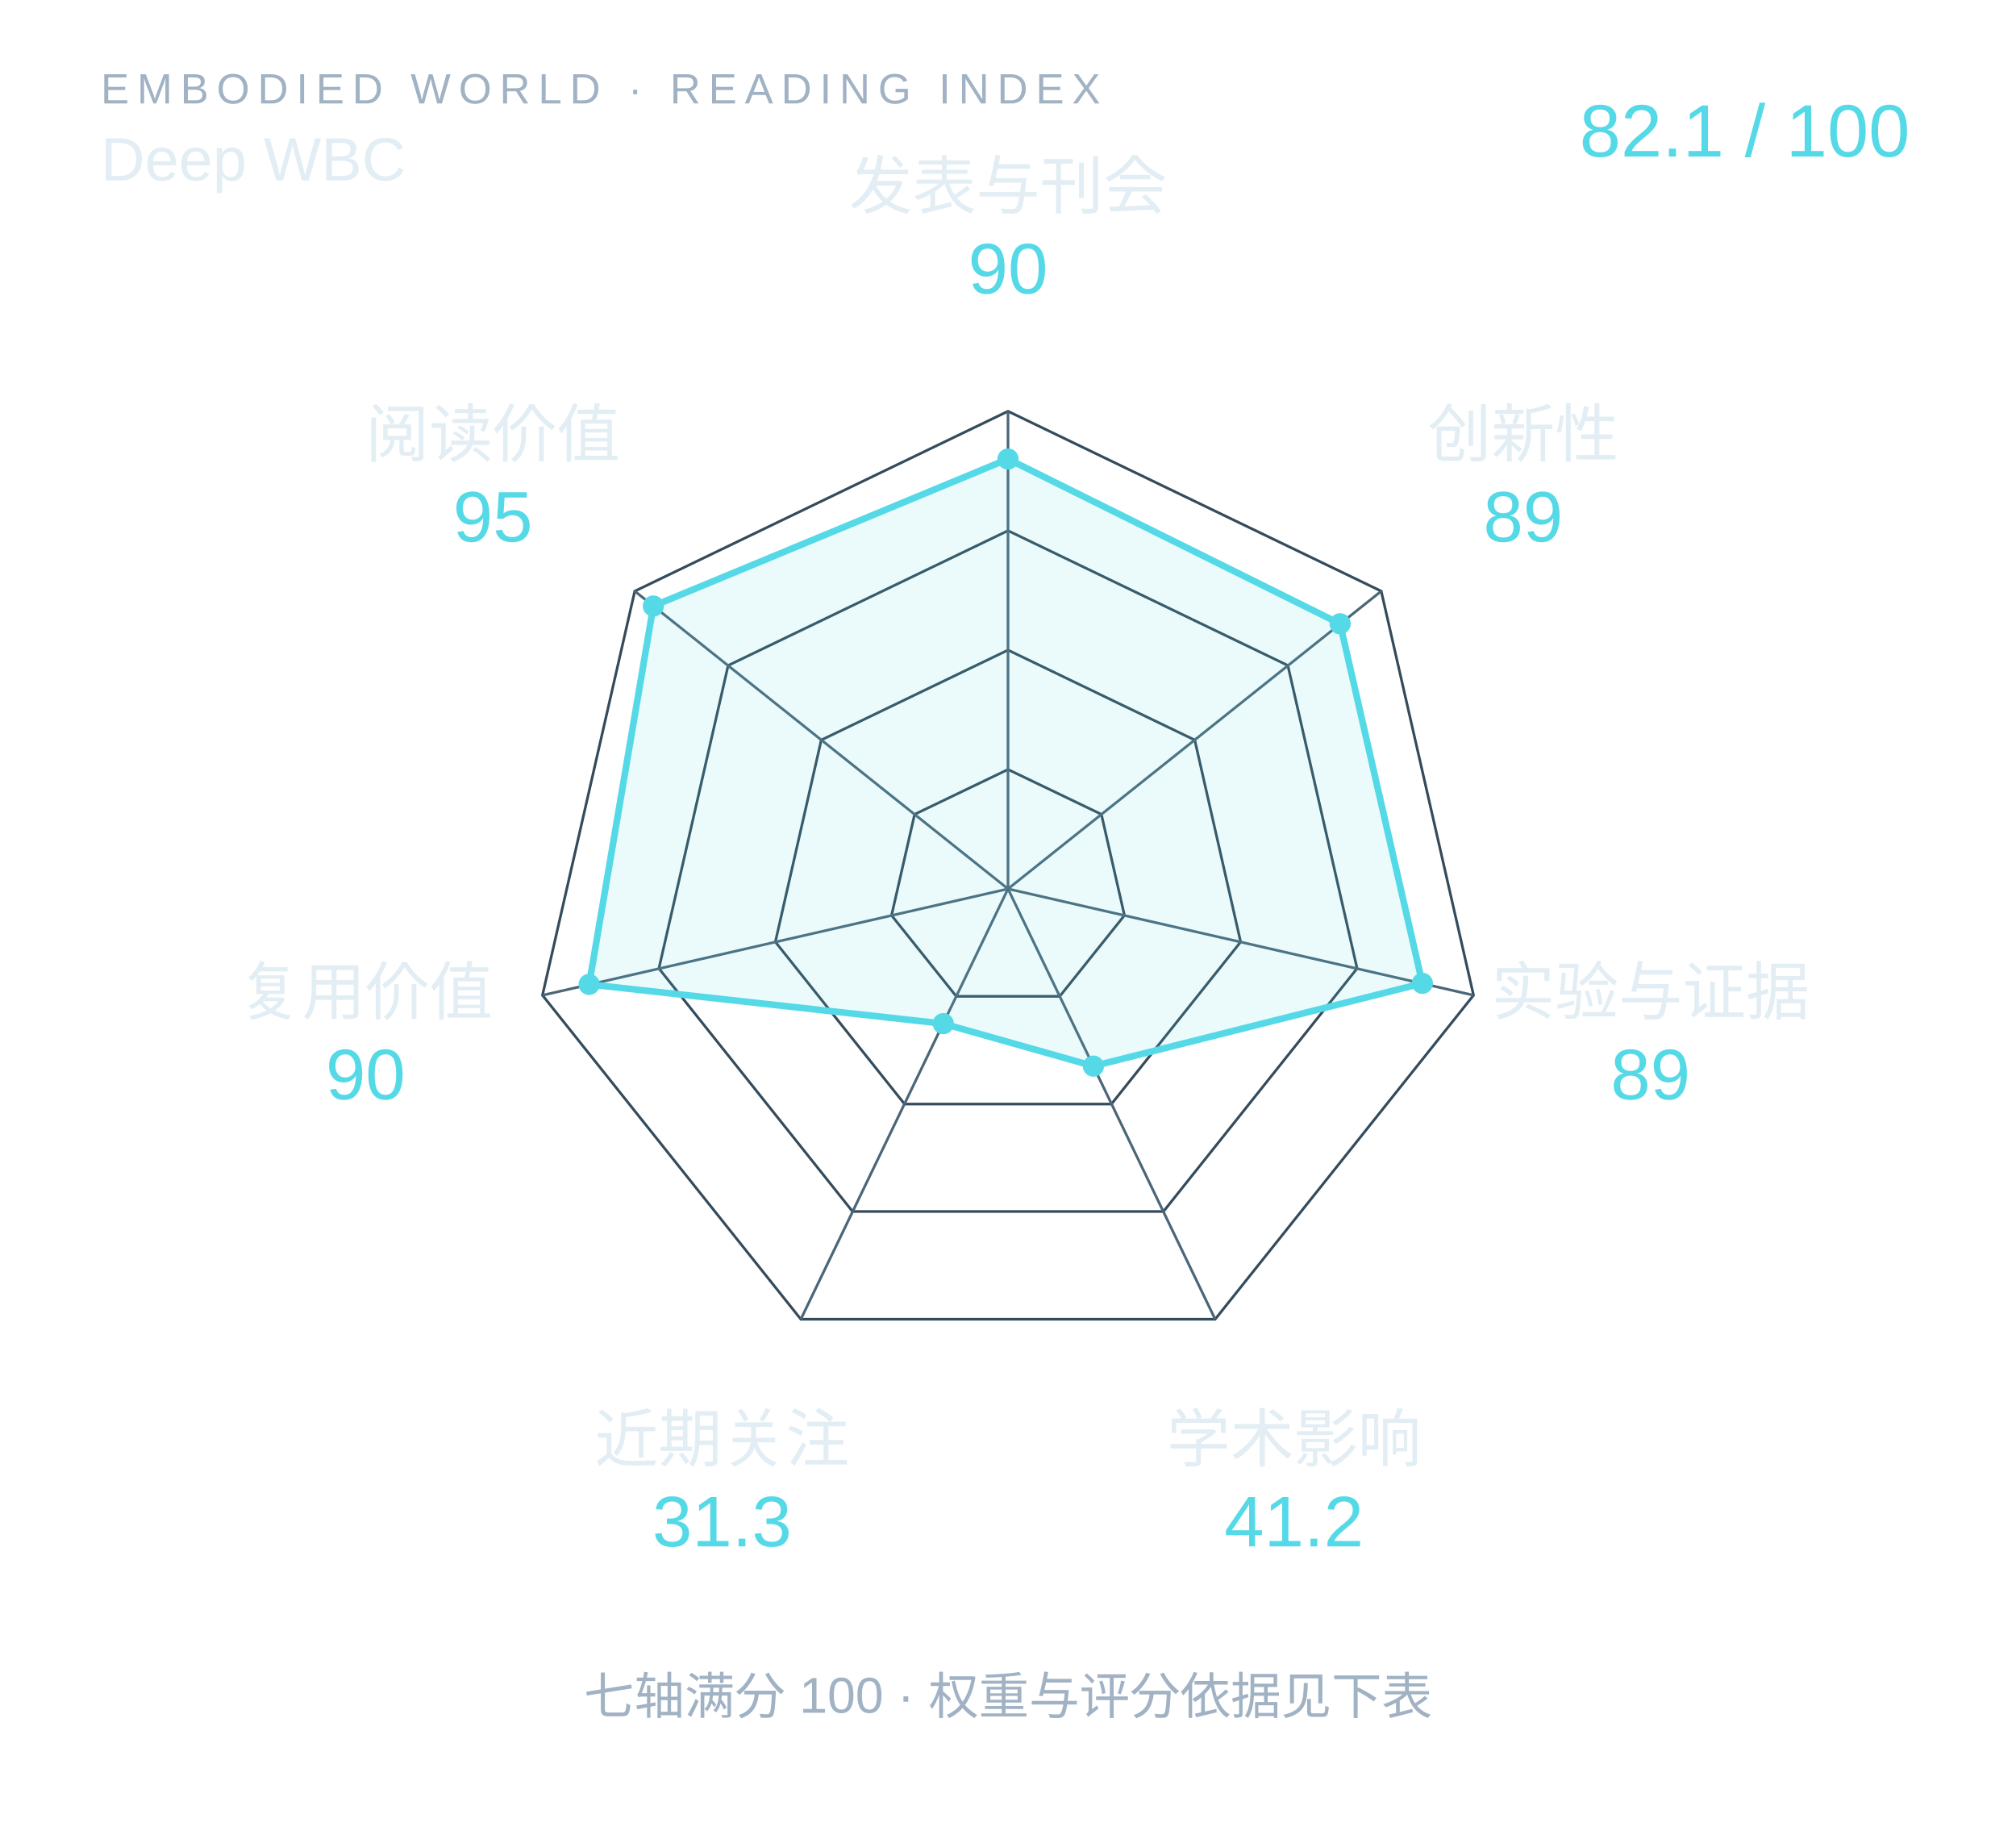
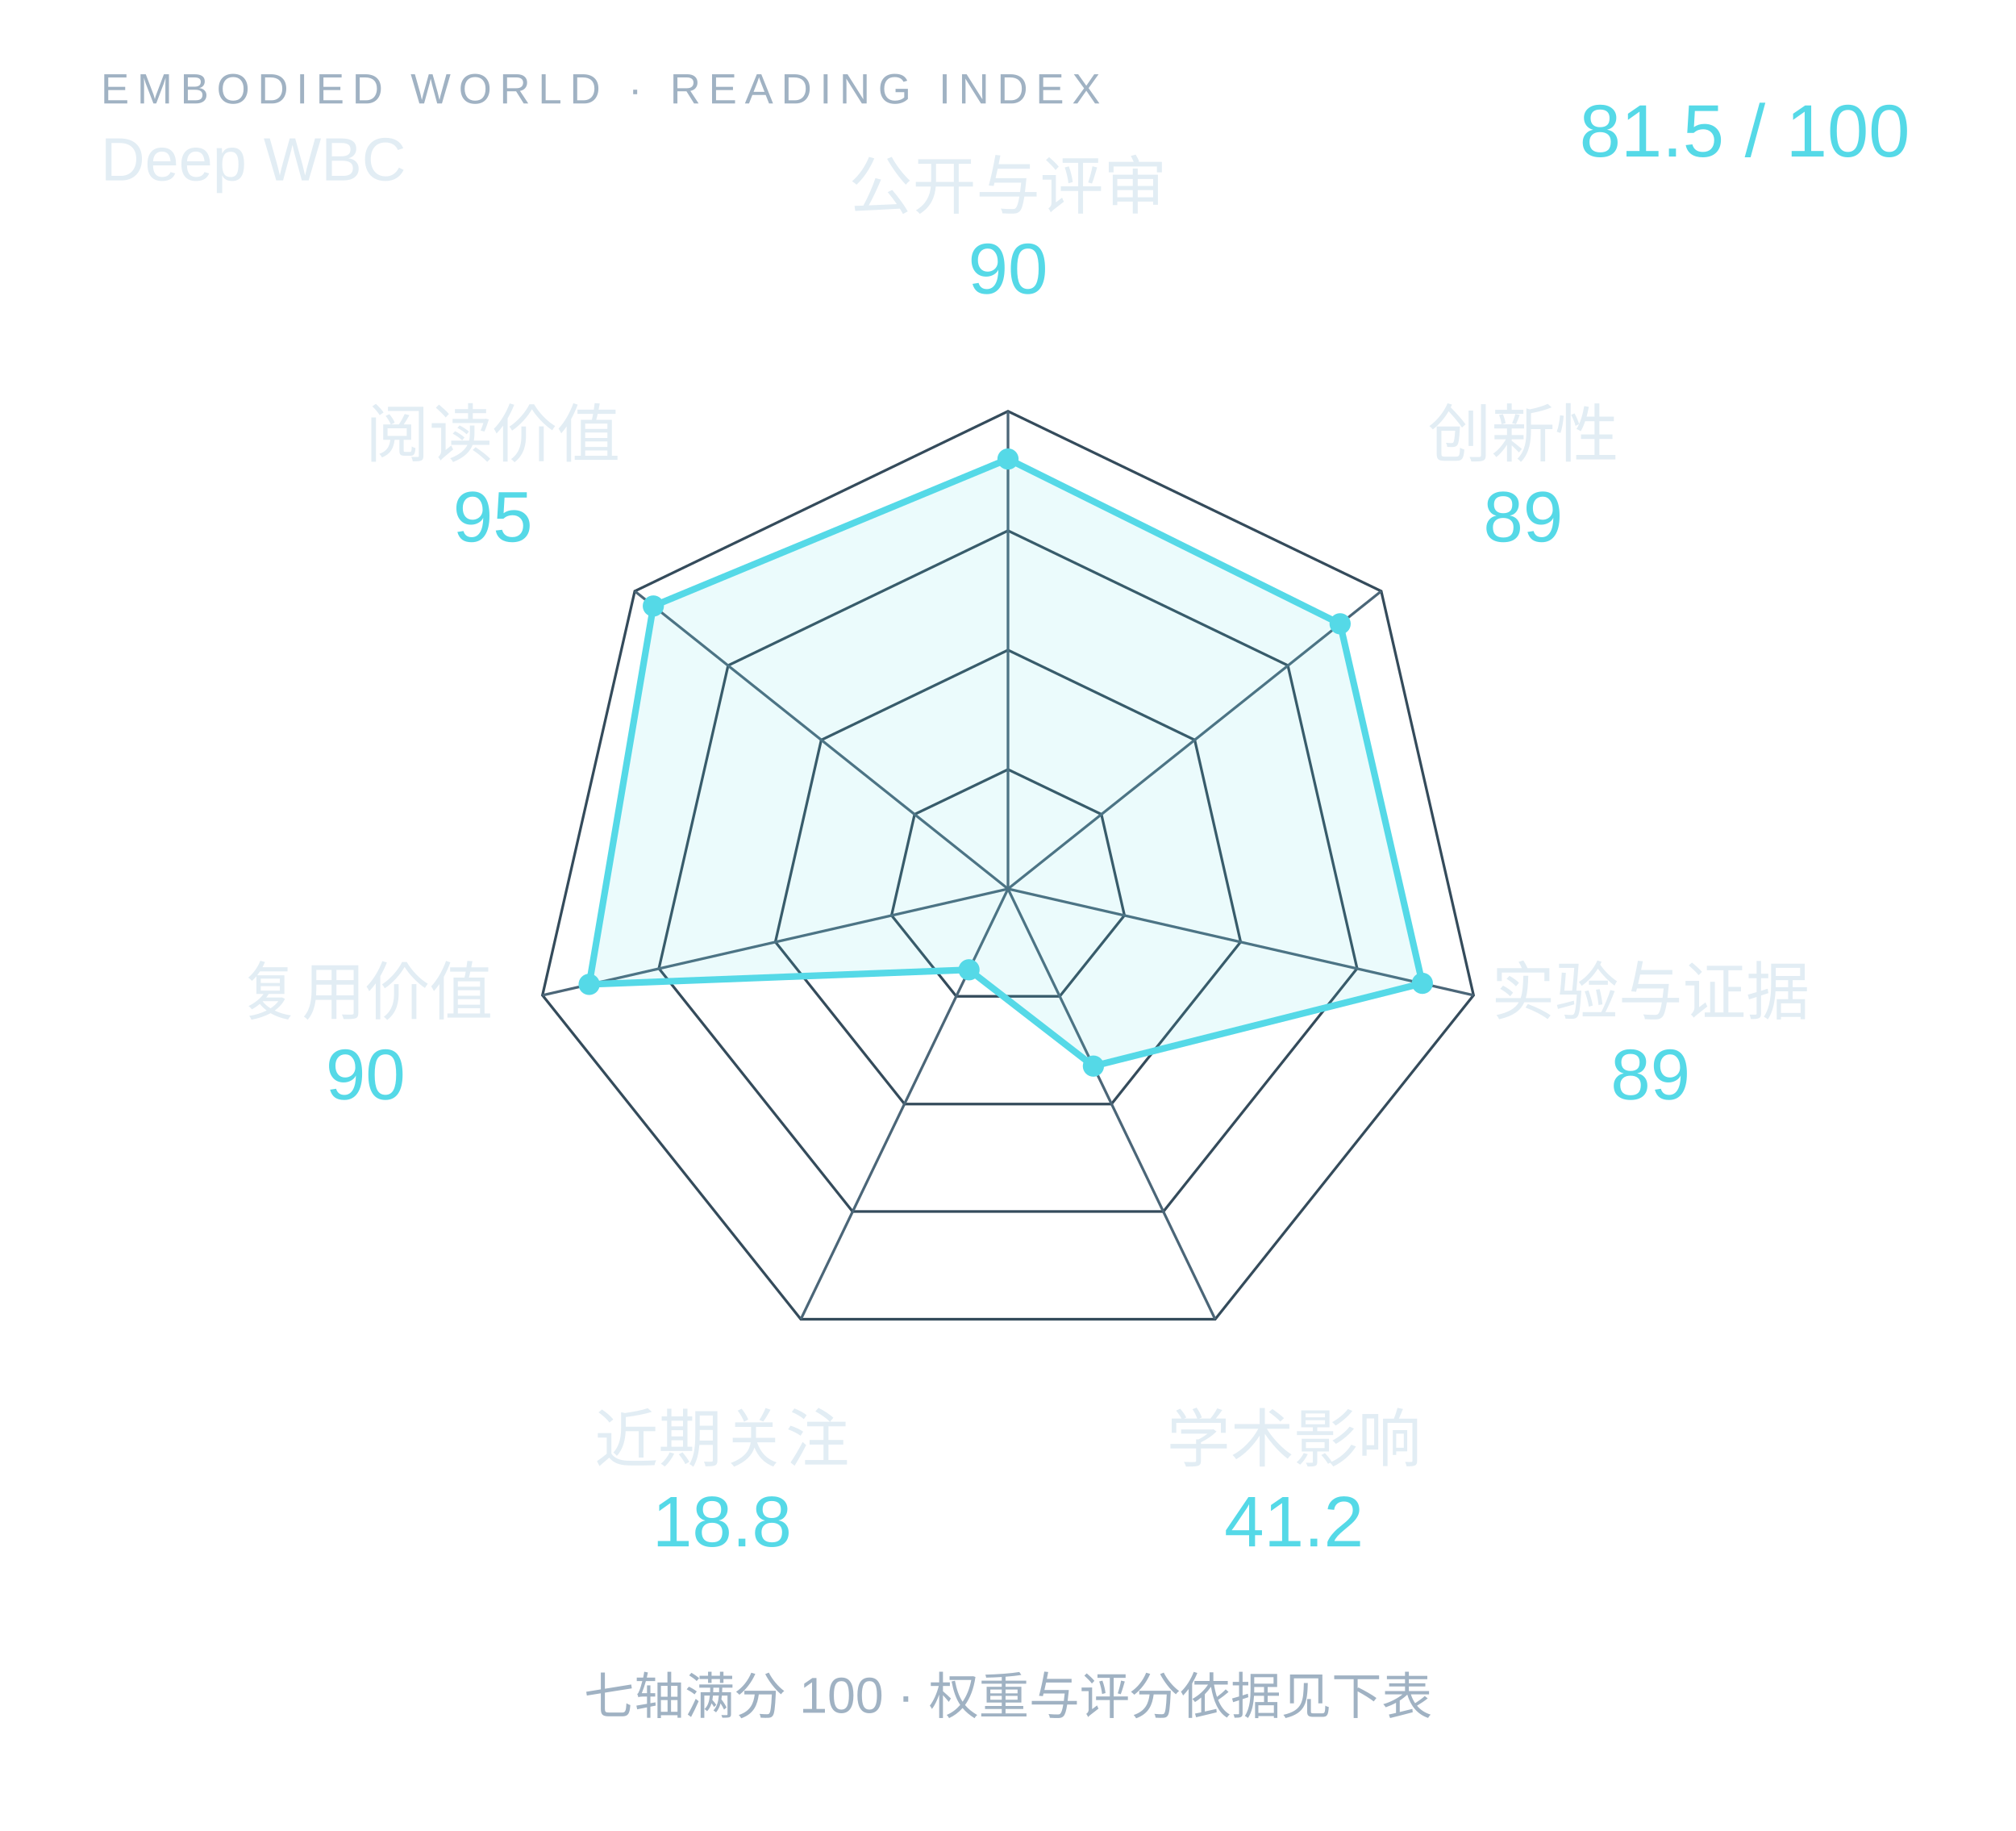
<svg xmlns="http://www.w3.org/2000/svg" width="760" height="690" viewBox="0 0 760 690" role="img">
  <g font-family="Arial, PingFang SC, sans-serif" fill="#e2edf4">
    <text x="38" y="39" font-size="16" letter-spacing="3" fill="#a0b2c3">EMBODIED WORLD · READING INDEX</text>
    <text x="38" y="68" font-size="23">Deep WBC</text>
-     <text x="720" y="59" font-size="28" text-anchor="end" fill="#55d9e7">82.1 / 100</text>
+     <text x="720" y="59" font-size="28" text-anchor="end" fill="#55d9e7">81.5 / 100</text>
    <polygon points="380.0,290.0 415.2,306.9 423.9,345.0 399.5,375.5 360.5,375.5 336.1,345.0 344.8,306.9" fill="none" stroke="#344b5b" stroke-width="1" />
    <polygon points="380.0,245.0 450.4,278.9 467.7,355.0 419.0,416.1 341.0,416.1 292.3,355.0 309.6,278.9" fill="none" stroke="#344b5b" stroke-width="1" />
    <polygon points="380.0,200.0 485.5,250.8 511.6,365.0 438.6,456.6 321.4,456.6 248.4,365.0 274.5,250.8" fill="none" stroke="#344b5b" stroke-width="1" />
    <polygon points="380.0,155.0 520.7,222.8 555.5,375.1 458.1,497.2 301.9,497.2 204.5,375.1 239.3,222.8" fill="none" stroke="#344b5b" stroke-width="1" />
    <line x1="380" y1="335" x2="380.0" y2="155.0" stroke="#4b6678" stroke-width="1" />
    <line x1="380" y1="335" x2="520.7" y2="222.8" stroke="#4b6678" stroke-width="1" />
    <line x1="380" y1="335" x2="555.5" y2="375.1" stroke="#4b6678" stroke-width="1" />
    <line x1="380" y1="335" x2="458.1" y2="497.2" stroke="#4b6678" stroke-width="1" />
    <line x1="380" y1="335" x2="301.9" y2="497.2" stroke="#4b6678" stroke-width="1" />
    <line x1="380" y1="335" x2="204.5" y2="375.1" stroke="#4b6678" stroke-width="1" />
    <line x1="380" y1="335" x2="239.3" y2="222.8" stroke="#4b6678" stroke-width="1" />
-     <polygon points="380.0,173.0 505.2,235.1 536.2,370.6 412.2,401.8 355.6,385.8 222.1,371.0 246.3,228.4" fill="#55d9e7" fill-opacity=".12" stroke="#55d9e7" stroke-width="2.5" stroke-linejoin="round" />
-     <text x="380.0" y="78.6" font-size="24" text-anchor="middle">发表与刊会</text>
+     <polygon points="380.0,173.0 505.2,235.1 536.2,370.6 412.2,401.8 365.3,365.5 222.1,371.0 246.3,228.4" fill="#55d9e7" fill-opacity=".12" stroke="#55d9e7" stroke-width="2.5" stroke-linejoin="round" />
+     <text x="380.0" y="78.6" font-size="24" text-anchor="middle">公开与评审</text>
    <text x="380.0" y="110.6" font-size="27" fill="#55d9e7" text-anchor="middle">90</text>
    <circle cx="380.0" cy="173.0" r="4" fill="#55d9e7" />
    <text x="574.2" y="172.1" font-size="24" text-anchor="middle">创新性</text>
    <text x="574.2" y="204.1" font-size="27" fill="#55d9e7" text-anchor="middle">89</text>
    <circle cx="505.2" cy="235.1" r="4" fill="#55d9e7" />
    <text x="622.2" y="382.3" font-size="24" text-anchor="middle">实验与证据</text>
    <text x="622.2" y="414.3" font-size="27" fill="#55d9e7" text-anchor="middle">89</text>
    <circle cx="536.2" cy="370.6" r="4" fill="#55d9e7" />
    <text x="487.8" y="550.8" font-size="24" text-anchor="middle">学术影响</text>
    <text x="487.8" y="582.8" font-size="27" fill="#55d9e7" text-anchor="middle">41.2</text>
    <circle cx="412.2" cy="401.8" r="4" fill="#55d9e7" />
    <text x="272.2" y="550.8" font-size="24" text-anchor="middle">近期关注</text>
-     <text x="272.2" y="582.8" font-size="27" fill="#55d9e7" text-anchor="middle">31.3</text>
-     <circle cx="355.6" cy="385.8" r="4" fill="#55d9e7" />
+     <text x="272.2" y="582.8" font-size="27" fill="#55d9e7" text-anchor="middle">18.8</text>
+     <circle cx="365.3" cy="365.5" r="4" fill="#55d9e7" />
    <text x="137.8" y="382.3" font-size="24" text-anchor="middle">复用价值</text>
    <text x="137.8" y="414.3" font-size="27" fill="#55d9e7" text-anchor="middle">90</text>
    <circle cx="222.1" cy="371.0" r="4" fill="#55d9e7" />
    <text x="185.8" y="172.1" font-size="24" text-anchor="middle">阅读价值</text>
    <text x="185.8" y="204.1" font-size="27" fill="#55d9e7" text-anchor="middle">95</text>
    <circle cx="246.3" cy="228.4" r="4" fill="#55d9e7" />
    <text x="380" y="646" font-size="19" text-anchor="middle" fill="#a0b2c3">七轴满分 100 · 权重与评分依据见下表</text>
  </g>
</svg>
